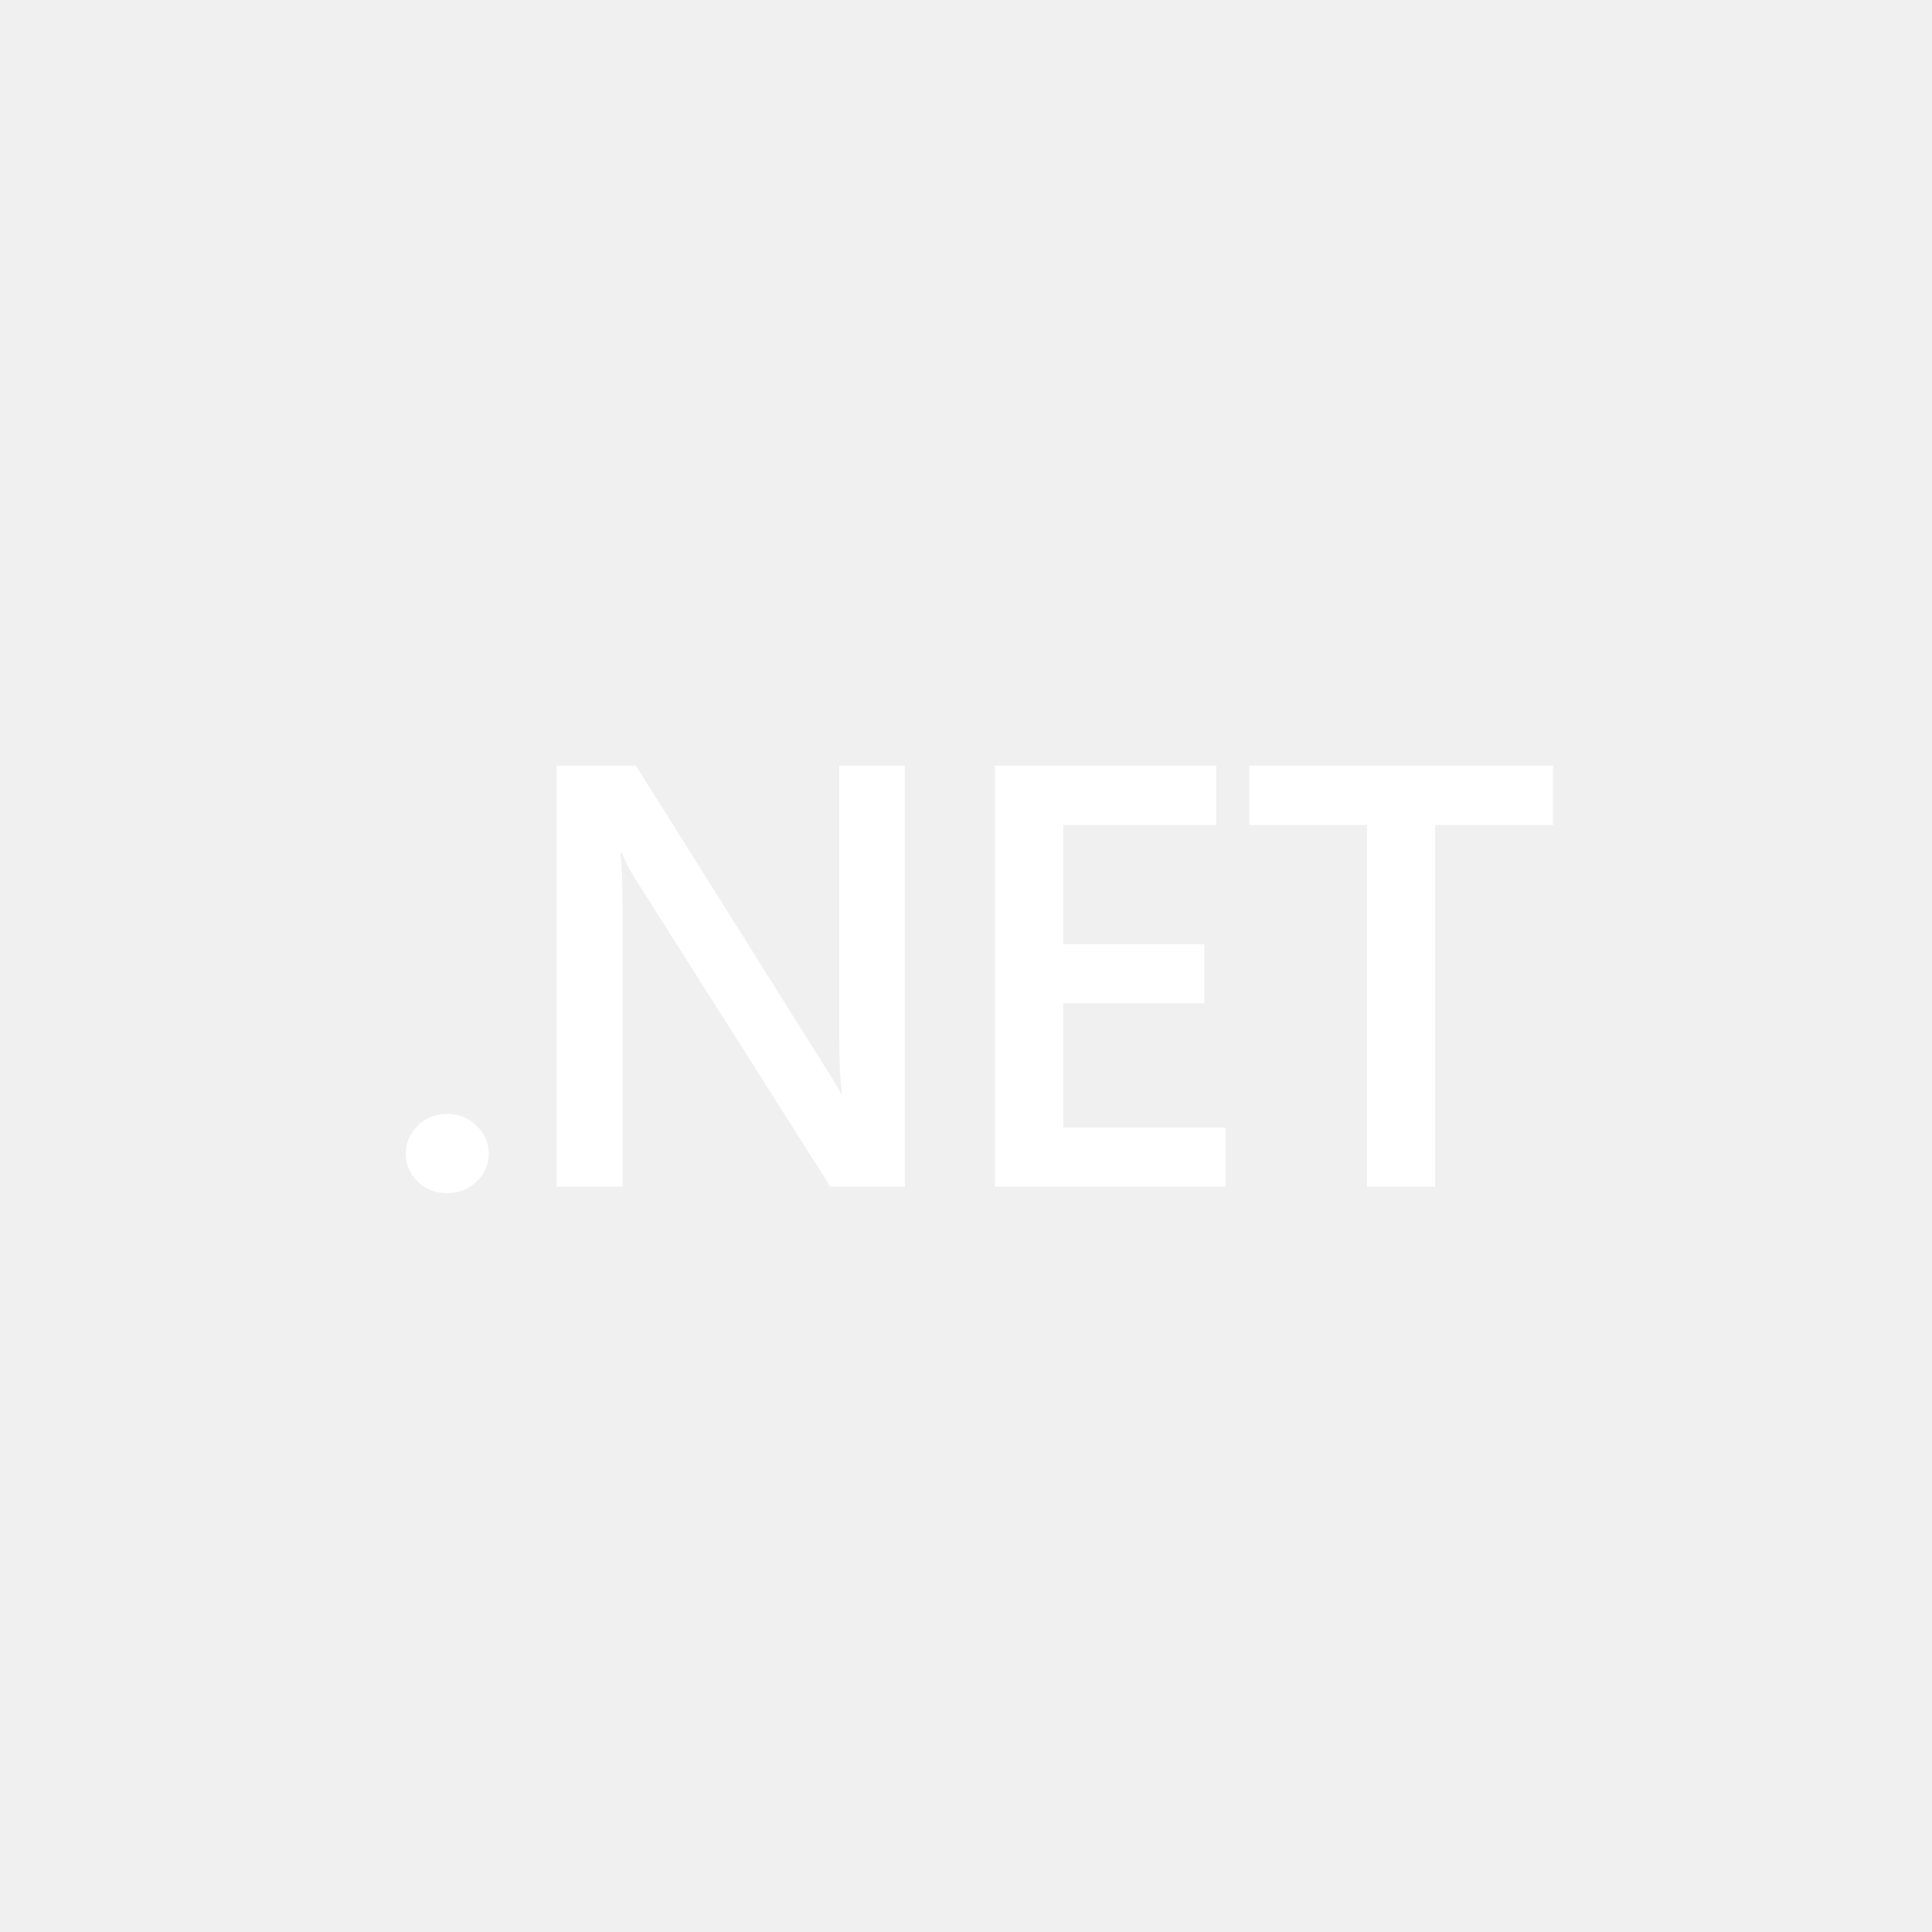
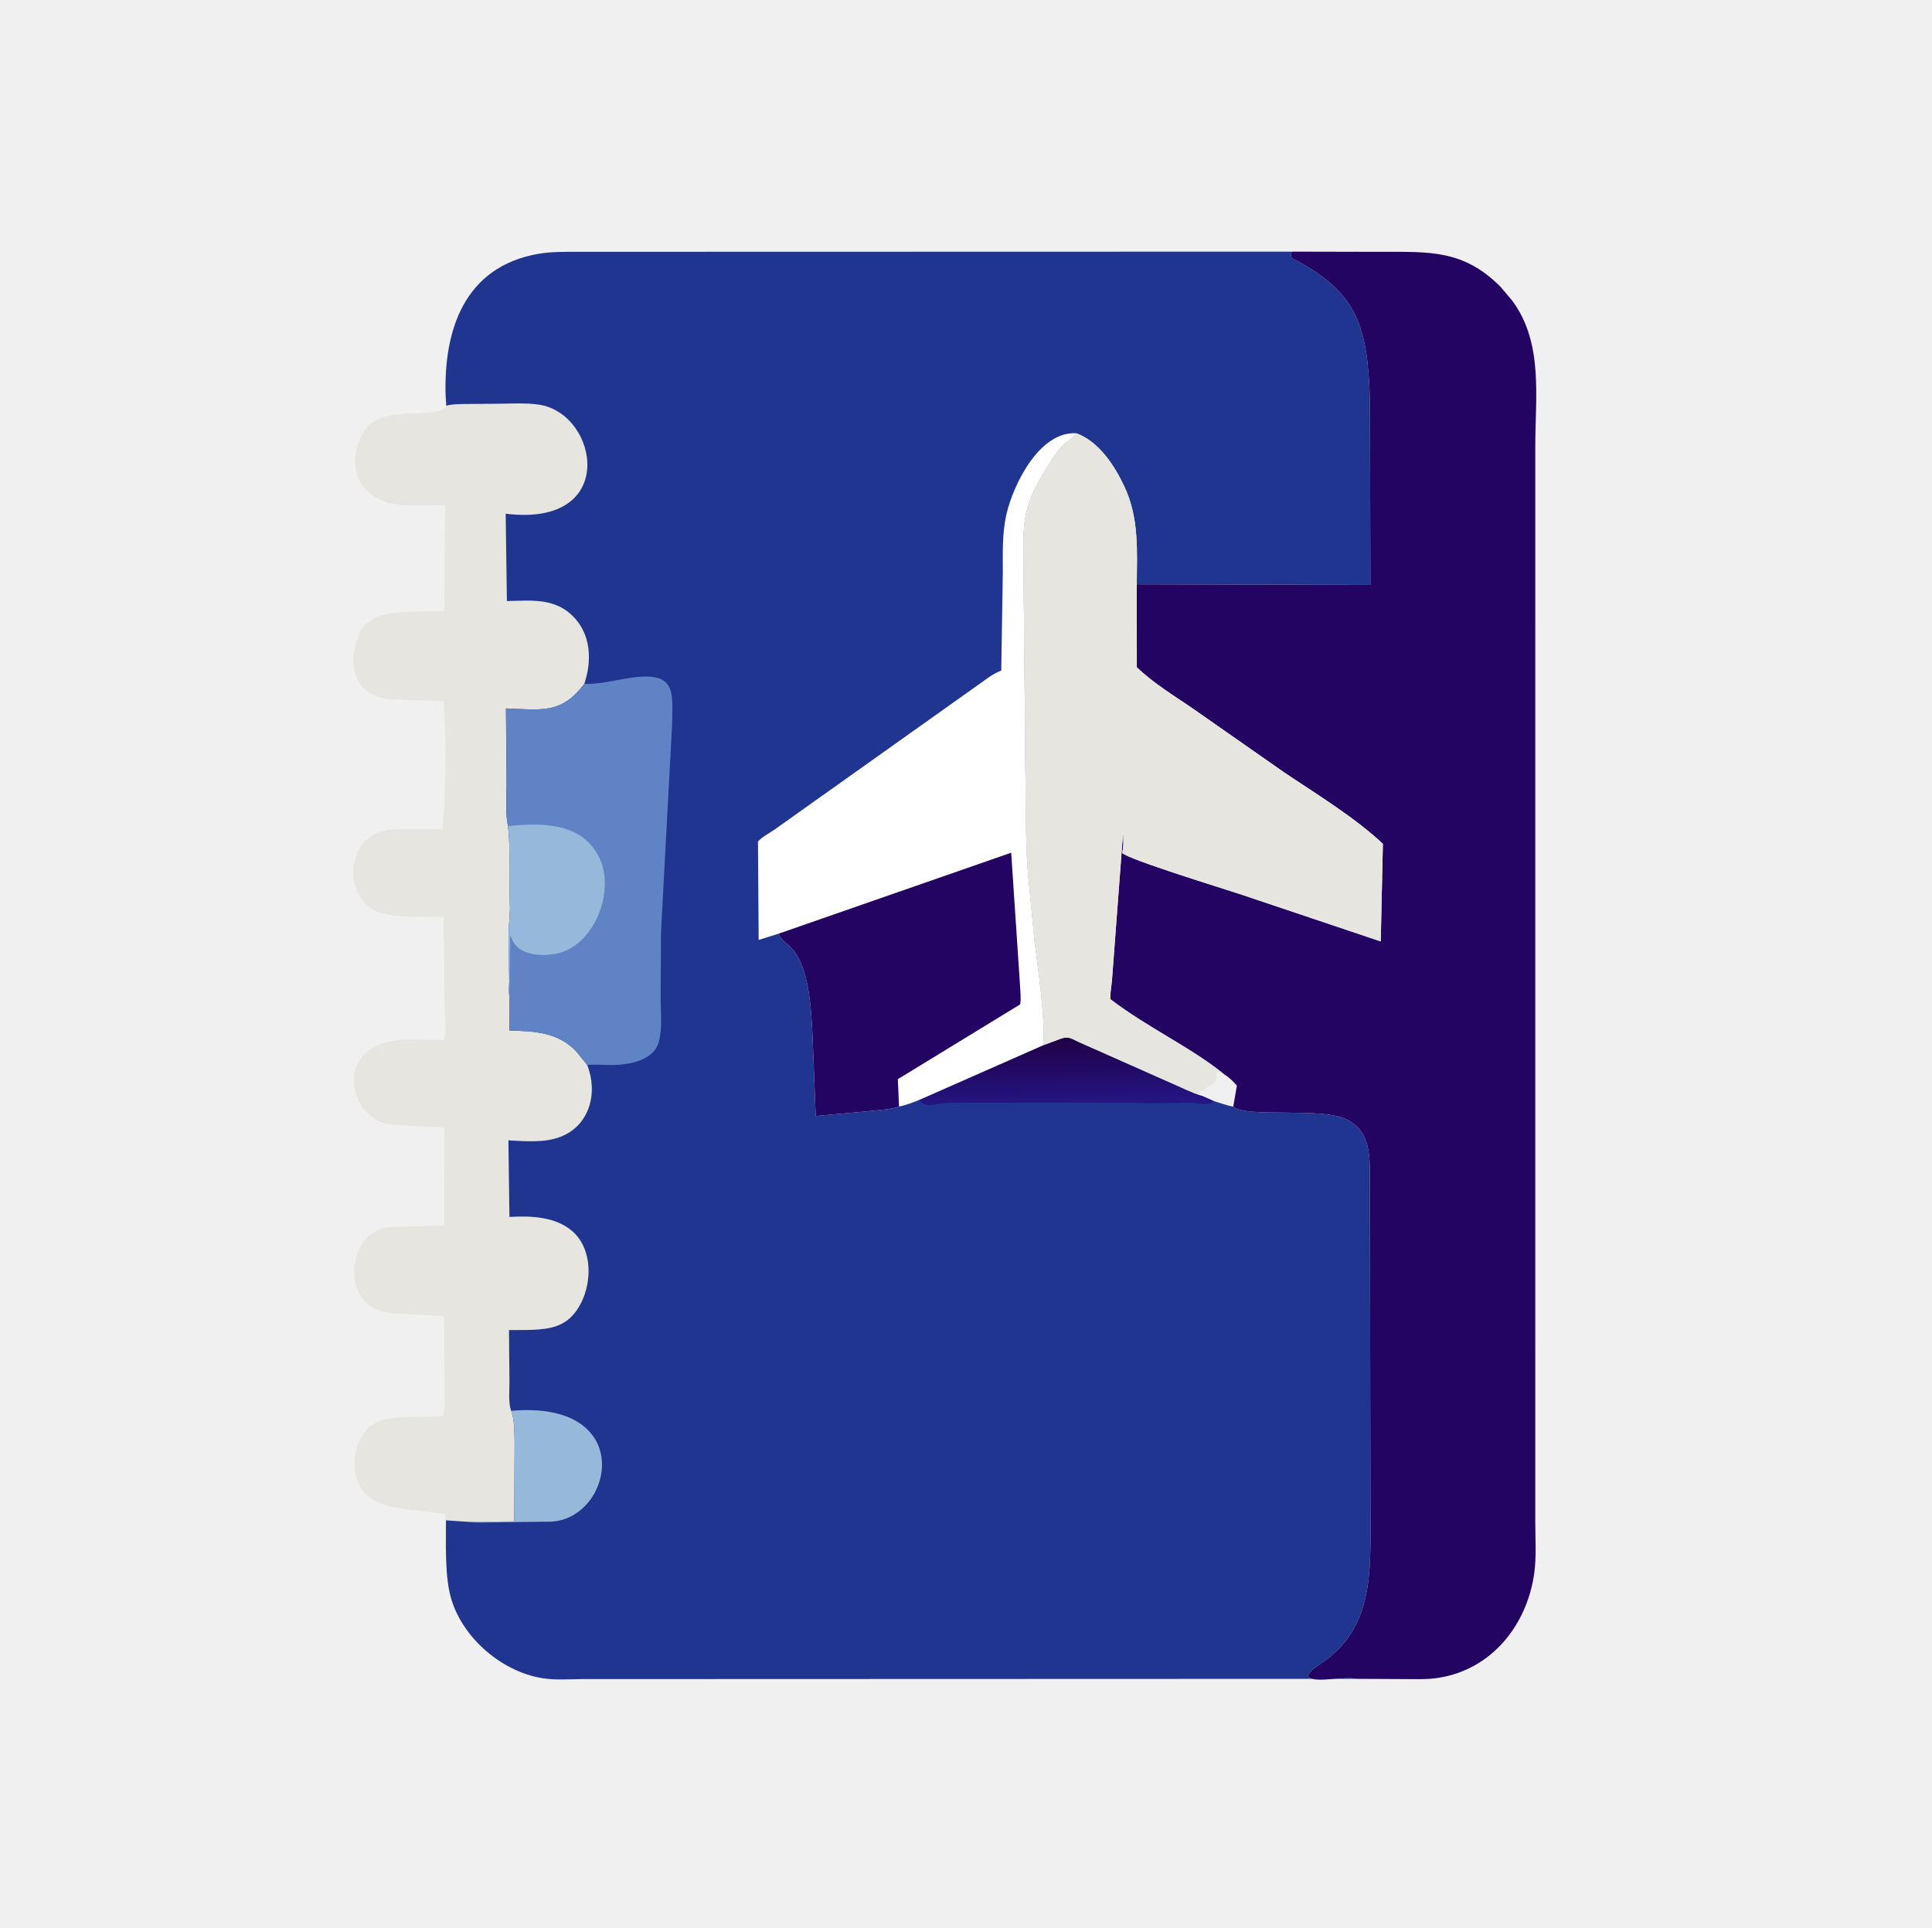
- <svg xmlns="http://www.w3.org/2000/svg" width="456" height="456" viewBox="0 0 456 456" version="1.1" xml:space="preserve" style="fill-rule:evenodd;clip-rule:evenodd;stroke-linejoin:round;stroke-miterlimit:2;">
-   <path d="m 105.5,281.609 c -2.703,0 -5.001,-0.9 -6.893,-2.702 -1.892,-1.848 -2.838,-4.042 -2.838,-6.582 0,-2.587 0.946,-4.804 2.838,-6.652 1.892,-1.848 4.19,-2.772 6.893,-2.772 2.748,0 5.068,0.924 6.96,2.772 1.937,1.848 2.906,4.064 2.906,6.652 0,2.54 -0.968,4.734 -2.906,6.582 -1.892,1.802 -4.212,2.702 -6.96,2.702 z" style="fill:#ffffff;fill-rule:nonzero;stroke-width:0.838" />
-   <path d="M 213.561,280.084 H 195.99 L 149.7,207.054 c -1.171,-1.848 -2.14,-3.765 -2.906,-5.751 h -0.406 c 0.361,2.125 0.541,6.675 0.541,13.65 v 65.132 h -15.543 v -99.36 h 18.719 l 44.737,71.298 c 1.892,2.957 3.109,4.989 3.649,6.098 h 0.27 c -0.45,-2.632 -0.676,-7.09 -0.676,-13.373 v -64.023 h 15.476 z" style="fill:#ffffff;fill-rule:nonzero;stroke-width:0.838" />
-   <path d="m 289.251,280.084 h -54.401 v -99.36 h 52.238 v 13.997 h -36.154 v 28.131 h 33.316 v 13.927 h -33.316 v 29.378 h 38.316 z" style="fill:#ffffff;fill-rule:nonzero;stroke-width:0.838" />
-   <path d="M 366.565,194.721 H 338.722 v 85.363 h -16.084 v -85.363 h -27.775 v -13.997 h 71.701 z" style="fill:#ffffff;fill-rule:nonzero;stroke-width:0.838" />
+ <svg xmlns="http://www.w3.org/2000/svg" width="456" height="455">
+   <path fill="#E6E5E0" transform="scale(0.7125 0.7125)" d="M147.831 134.415C149.806 133.85 152.009 133.892 154.057 133.84L164.099 133.766C168.805 133.768 174.01 133.362 178.643 134.074C198.306 137.096 205.089 174.81 167.508 170.183L167.917 199.126C175.764 198.966 183.498 198.014 189.628 203.977C195.812 209.992 196.164 218.849 193.54 226.566C186.019 236.581 179.479 235.149 167.601 234.697L167.817 259.553C167.819 263.991 167.324 269.389 168.282 273.685C168.959 279.21 168.725 284.903 168.739 290.462L168.941 301.094C168.901 303.948 168.464 306.787 168.481 309.646L168.691 325.258C168.666 326.718 168.471 328.301 168.703 329.741L168.776 341.4C177.045 341.615 184.76 341.922 190.855 348.281L194.489 352.771C198.144 361.84 195.451 372.752 185.781 376.566C180.476 378.659 173.993 378.085 168.414 377.789L168.756 403.145C175.855 402.77 184.044 402.985 189.69 407.969C197.301 414.687 196.128 428.677 189.677 435.781C185.593 440.279 179.861 440.47 174.219 440.613L168.61 440.625L168.764 457.872C168.775 460.496 168.363 465.02 169.336 467.385C170.508 470.488 170.364 474.452 170.47 477.761L170.33 504.035L154.309 504.108L147.74 503.664L147.711 513.357C147.195 512.697 147.402 511.684 147.4 510.853L147.575 501.64L138.906 500.449C130.875 499.677 121.076 499.043 118.149 489.765L117.67 487.977C116.397 480.505 120.011 471.263 128.29 470.055L128.906 469.969C134.768 469.111 140.876 469.754 146.794 469.09C147.612 465.151 147.272 460.708 147.277 456.7L147.026 435.958L136.634 435.439C131.862 435.226 126.533 435.453 122.483 432.523C113.212 425.818 117.029 407.812 128.686 406.55L147.12 405.967L147.194 373.503L135.17 372.896C132.537 372.743 129.395 372.77 126.872 371.98C114.762 368.187 110.926 345.024 134.365 344.408L147.043 344.552C148.141 341.37 147.28 336.489 147.271 333.115L146.871 303.74C140.104 303.627 131.973 304.314 125.552 302.202C114.766 298.653 114.157 280.753 124.391 276.225L124.697 276.094C128.118 274.562 131.661 274.683 135.326 274.677L146.538 274.689L147.254 265.938C147.596 255.756 147.885 241.924 146.861 232.253L132.852 231.846C130.121 231.703 126.858 231.685 124.36 230.49L122.812 229.708C115.586 225.752 116.166 215.829 119.3 209.36L119.482 208.953C122.662 202.979 131.624 202.67 137.462 202.682L147.189 202.47L147.448 167.449C140.897 166.899 132.092 168.515 125.996 165.585L125.469 165.314C116.865 160.958 115.585 151.272 120.406 143.182L120.64 142.777C126.967 133.249 145.033 139.531 147.831 134.415Z" />
+   <path fill="#203590" transform="scale(0.7125 0.7125)" d="M147.831 134.415L147.622 131.25C146.915 109.577 153.683 88.313 178.461 84.07C182.492 83.38 186.921 83.428 191.008 83.424L427.915 83.365L457.504 83.429C473.52 83.44 484.888 82.651 497.184 95.15L500.915 99.576C511.309 113.496 508.579 131.482 508.582 147.777L508.576 504.139C508.575 509.805 509.016 515.916 508.191 521.519C505.685 538.551 494.088 553.024 476.623 555.826C472.575 556.476 468.273 556.242 464.185 556.248L449.237 556.175L192.149 556.26C188.083 556.32 183.909 556.605 179.875 555.991C165.735 553.84 151.866 541.558 148.889 527.372C147.928 522.793 147.792 518.017 147.711 513.357L147.74 503.664L154.309 504.108L170.33 504.035L170.47 477.761C170.364 474.452 170.508 470.488 169.336 467.385C168.363 465.02 168.775 460.496 168.764 457.872L168.61 440.625L174.219 440.613C179.861 440.47 185.593 440.279 189.677 435.781C196.128 428.677 197.301 414.687 189.69 407.969C184.044 402.985 175.855 402.77 168.756 403.145L168.414 377.789C173.993 378.085 180.476 378.659 185.781 376.566C195.451 372.752 198.144 361.84 194.489 352.771L190.855 348.281C184.76 341.922 177.045 341.615 168.776 341.4L168.703 329.741C168.471 328.301 168.666 326.718 168.691 325.258L168.481 309.646C168.464 306.787 168.901 303.948 168.941 301.094L168.739 290.462C168.725 284.903 168.959 279.21 168.282 273.685C167.324 269.389 167.819 263.991 167.817 259.553L167.601 234.697C179.479 235.149 186.019 236.581 193.54 226.566C196.164 218.849 195.812 209.992 189.628 203.977C183.498 198.014 175.764 198.966 167.917 199.126L167.508 170.183C205.089 174.81 198.306 137.096 178.643 134.074C174.01 133.362 168.805 133.768 164.099 133.766L154.057 133.84C152.009 133.892 149.806 133.85 147.831 134.415ZM427.915 83.365C427.698 84.321 427.458 84.617 427.934 85.501C449.712 96.732 453.073 107.812 453.81 132.973L453.966 193.786L376.569 193.574C376.656 182.528 377.342 171.749 372.589 161.452C369.359 154.453 364.105 146.292 356.548 143.536L356.224 143.97C354.999 145.527 353.029 146.499 351.671 147.969C349.849 149.941 348.377 152.495 346.926 154.752C337.755 169.009 339.084 174.4 339.088 191.315L339.739 261.671C339.941 270.686 339.765 279.702 340.487 288.706L342.672 311.239C343.692 319.815 346.455 337.969 345.532 346.301L351.562 344.066C354.097 343.203 355.132 344.212 357.511 345.295L387.746 358.705C391.075 360.111 394.576 361.969 398.024 362.993L402.074 364.769C404.224 365.389 406.327 366.245 408.534 366.611C412.449 370.43 437.976 366.693 446.033 370.832L446.402 371.019C452.756 374.338 453.46 380.066 453.792 386.36L453.982 502.309C454.008 521.194 454.883 539.62 437.561 551.096C424.635 559.659 445.162 554.974 449.237 556.175L464.185 556.248C468.273 556.242 472.575 556.476 476.623 555.826C494.088 553.024 505.685 538.551 508.191 521.519C509.016 515.916 508.575 509.805 508.576 504.139L508.582 147.777C508.579 131.482 511.309 113.496 500.915 99.576L497.184 95.15C484.888 82.651 473.52 83.44 457.504 83.429L427.915 83.365Z" />
+   <path fill="#96B8DB" transform="scale(0.7125 0.7125)" d="M169.336 467.385C211.176 463.751 203.196 503.086 182.588 504.101L164.358 504.311C161.095 504.312 157.53 504.592 154.309 504.108L170.33 504.035L170.47 477.761C170.364 474.452 170.508 470.488 169.336 467.385Z" />
+   <defs>
+     <linearGradient id="gradient_0" gradientUnits="userSpaceOnUse" x1="352.413" y1="344.073" x2="353.002" y2="366.255">
+       <stop offset="0" stop-color="#210047" />
+       <stop offset="1" stop-color="#241685" />
+     </linearGradient>
+   </defs>
+   <path fill="url(#gradient_0)" transform="scale(0.7125 0.7125)" d="M345.532 346.301L351.562 344.066C354.097 343.203 355.132 344.212 357.511 345.295L387.746 358.705C391.075 360.111 394.576 361.969 398.024 362.993L402.074 364.769C400.515 366.552 396.21 365.332 394.062 365.299L381.236 365.513C378.57 365.575 375.902 365.286 373.233 365.283L314.226 365.318C311.129 365.415 306.389 367.485 304.513 364.385L345.532 346.301Z" />
+   <path fill="#6083C5" transform="scale(0.7125 0.7125)" d="M193.54 226.566L193.941 226.581C199.116 226.691 204.837 225.042 210.031 224.401C224.14 222.66 222.781 229.517 222.645 240.006L218.967 308.802L218.845 331.022C218.862 335.494 219.478 340.766 218.241 345.063L218.138 345.44C216.771 350.153 211.23 351.99 206.875 352.541L206.264 352.623C202.34 353.125 198.395 352.514 194.489 352.771L190.855 348.281C184.76 341.922 177.045 341.615 168.776 341.4L168.703 329.741C168.471 328.301 168.666 326.718 168.691 325.258L168.481 309.646C168.464 306.787 168.901 303.948 168.941 301.094L168.739 290.462C168.725 284.903 168.959 279.21 168.282 273.685C167.324 269.389 167.819 263.991 167.817 259.553L167.601 234.697C179.479 235.149 186.019 236.581 193.54 226.566Z" />
+   <path fill="#96B8DB" transform="scale(0.7125 0.7125)" d="M168.282 273.685C179.149 272.532 192.38 272.429 198.148 283.438L198.369 283.853C204.127 294.956 196.816 313.692 184.062 315.964L183.608 316.048C180.461 316.575 176.74 316.539 173.798 315.235L173.47 315.096C170.92 313.998 170.008 312.241 169.041 309.751L168.703 329.741C168.471 328.301 168.666 326.718 168.691 325.258L168.481 309.646C168.464 306.787 168.901 303.948 168.941 301.094L168.739 290.462C168.725 284.903 168.959 279.21 168.282 273.685Z" />
+   <path fill="white" transform="scale(0.7125 0.7125)" d="M257.916 309.318L251.319 311.383L251.089 278.813C252.317 277.319 254.854 276.034 256.476 274.902L327.779 224.22C329.024 223.373 330.288 222.71 331.682 222.142L332.193 189.881C332.2 183.362 331.944 176.699 333.412 170.312C335.66 160.529 344.324 142.773 356.548 143.536L356.224 143.97C354.999 145.527 353.029 146.499 351.671 147.969C349.849 149.941 348.377 152.495 346.926 154.752C337.755 169.009 339.084 174.4 339.088 191.315L339.739 261.671C339.941 270.686 339.765 279.702 340.487 288.706L342.672 311.239C343.692 319.815 346.455 337.969 345.532 346.301L304.513 364.385C302.339 365.255 300.122 366.13 297.815 366.57C295.38 367.485 292.492 367.594 289.917 367.907L270.219 369.717L269.21 344.263C268.774 335.758 268.41 322.197 263.017 315.027C261.501 313.012 258.76 311.698 257.916 309.318Z" />
+   <path fill="#230462" transform="scale(0.7125 0.7125)" d="M257.916 309.318L334.97 282.487L337.879 326.192C337.947 328.223 338.316 330.753 337.942 332.74L297.426 357.51L297.815 366.57C295.38 367.485 292.492 367.594 289.917 367.907L270.219 369.717L269.21 344.263C268.774 335.758 268.41 322.197 263.017 315.027C261.501 313.012 258.76 311.698 257.916 309.318Z" />
+   <path fill="#230462" transform="scale(0.7125 0.7125)" d="M427.915 83.365L457.504 83.429C473.52 83.44 484.888 82.651 497.184 95.15L500.915 99.576C511.309 113.496 508.579 131.482 508.582 147.777L508.576 504.139C508.575 509.805 509.016 515.916 508.191 521.519C505.685 538.551 494.088 553.024 476.623 555.826C472.575 556.476 468.273 556.242 464.185 556.248L449.237 556.175C445.162 554.974 424.635 559.659 437.561 551.096C454.883 539.62 454.008 521.194 453.982 502.309L453.792 386.36C453.46 380.066 452.756 374.338 446.402 371.019L446.033 370.832C437.976 366.693 412.449 370.43 408.534 366.611C406.327 366.245 404.224 365.389 402.074 364.769L398.024 362.993C394.576 361.969 391.075 360.111 387.746 358.705L357.511 345.295C355.132 344.212 354.097 343.203 351.562 344.066L345.532 346.301C346.455 337.969 343.692 319.815 342.672 311.239L340.487 288.706C339.765 279.702 339.941 270.686 339.739 261.671L339.088 191.315C339.084 174.4 337.755 169.009 346.926 154.752C348.377 152.495 349.849 149.941 351.671 147.969C353.029 146.499 354.999 145.527 356.224 143.97L356.548 143.536C364.105 146.292 369.359 154.453 372.589 161.452C377.342 171.749 376.656 182.528 376.569 193.574L453.966 193.786L453.81 132.973C453.073 107.812 449.712 96.732 427.934 85.501C427.458 84.617 427.698 84.321 427.915 83.365ZM356.548 143.536L356.224 143.97C354.999 145.527 353.029 146.499 351.671 147.969C349.849 149.941 348.377 152.495 346.926 154.752C337.755 169.009 339.084 174.4 339.088 191.315L339.739 261.671C339.941 270.686 339.765 279.702 340.487 288.706L342.672 311.239C343.692 319.815 346.455 337.969 345.532 346.301L351.562 344.066C354.097 343.203 355.132 344.212 357.511 345.295L387.746 358.705C391.075 360.111 394.576 361.969 398.024 362.993L402.074 364.769C404.224 365.389 406.327 366.245 408.534 366.611L409.733 359.645C408.447 358.14 407.018 356.8 405.334 355.754C394.469 346.956 379.789 340.211 367.842 331.028C367.681 328.947 368.219 326.604 368.374 324.502L372.033 275.871C372.095 277.986 372.265 280.137 371.808 282.219L371.727 282.552C373.631 284.71 405.763 294.525 411.501 296.457L457.389 311.88L458.093 279.521C448.349 270.494 436.446 263.325 425.453 255.924L395.935 235.294C389.418 230.749 382.314 226.587 376.585 221.054L376.569 193.574C376.656 182.528 377.342 171.749 372.589 161.452C369.359 154.453 364.105 146.292 356.548 143.536Z" />
+   <path fill="#E6E5E0" transform="scale(0.7125 0.7125)" d="M356.548 143.536C364.105 146.292 369.359 154.453 372.589 161.452C377.342 171.749 376.656 182.528 376.569 193.574L376.585 221.054C382.314 226.587 389.418 230.749 395.935 235.294L425.453 255.924C436.446 263.325 448.349 270.494 458.093 279.521L457.389 311.88L411.501 296.457C405.763 294.525 373.631 284.71 371.727 282.552L371.808 282.219C372.265 280.137 372.095 277.986 372.033 275.871L368.374 324.502C368.219 326.604 367.681 328.947 367.842 331.028C379.789 340.211 394.469 346.956 405.334 355.754C407.018 356.8 408.447 358.14 409.733 359.645L408.534 366.611C406.327 366.245 404.224 365.389 402.074 364.769L398.024 362.993C394.576 361.969 391.075 360.111 387.746 358.705L357.511 345.295C355.132 344.212 354.097 343.203 351.562 344.066L345.532 346.301C346.455 337.969 343.692 319.815 342.672 311.239L340.487 288.706C339.765 279.702 339.941 270.686 339.739 261.671L339.088 191.315C339.084 174.4 337.755 169.009 346.926 154.752C348.377 152.495 349.849 149.941 351.671 147.969C353.029 146.499 354.999 145.527 356.224 143.97L356.548 143.536ZM398.024 362.993L402.074 364.769C404.224 365.389 406.327 366.245 408.534 366.611L409.733 359.645C408.447 358.14 407.018 356.8 405.334 355.754L404.908 355.643C404.026 355.406 403.258 355.303 402.634 354.586C404.029 360.436 400.974 358.143 398.909 361.25L398.438 361.409C397.922 361.606 397.451 361.822 396.989 362.121L398.024 362.993Z" />
</svg>
